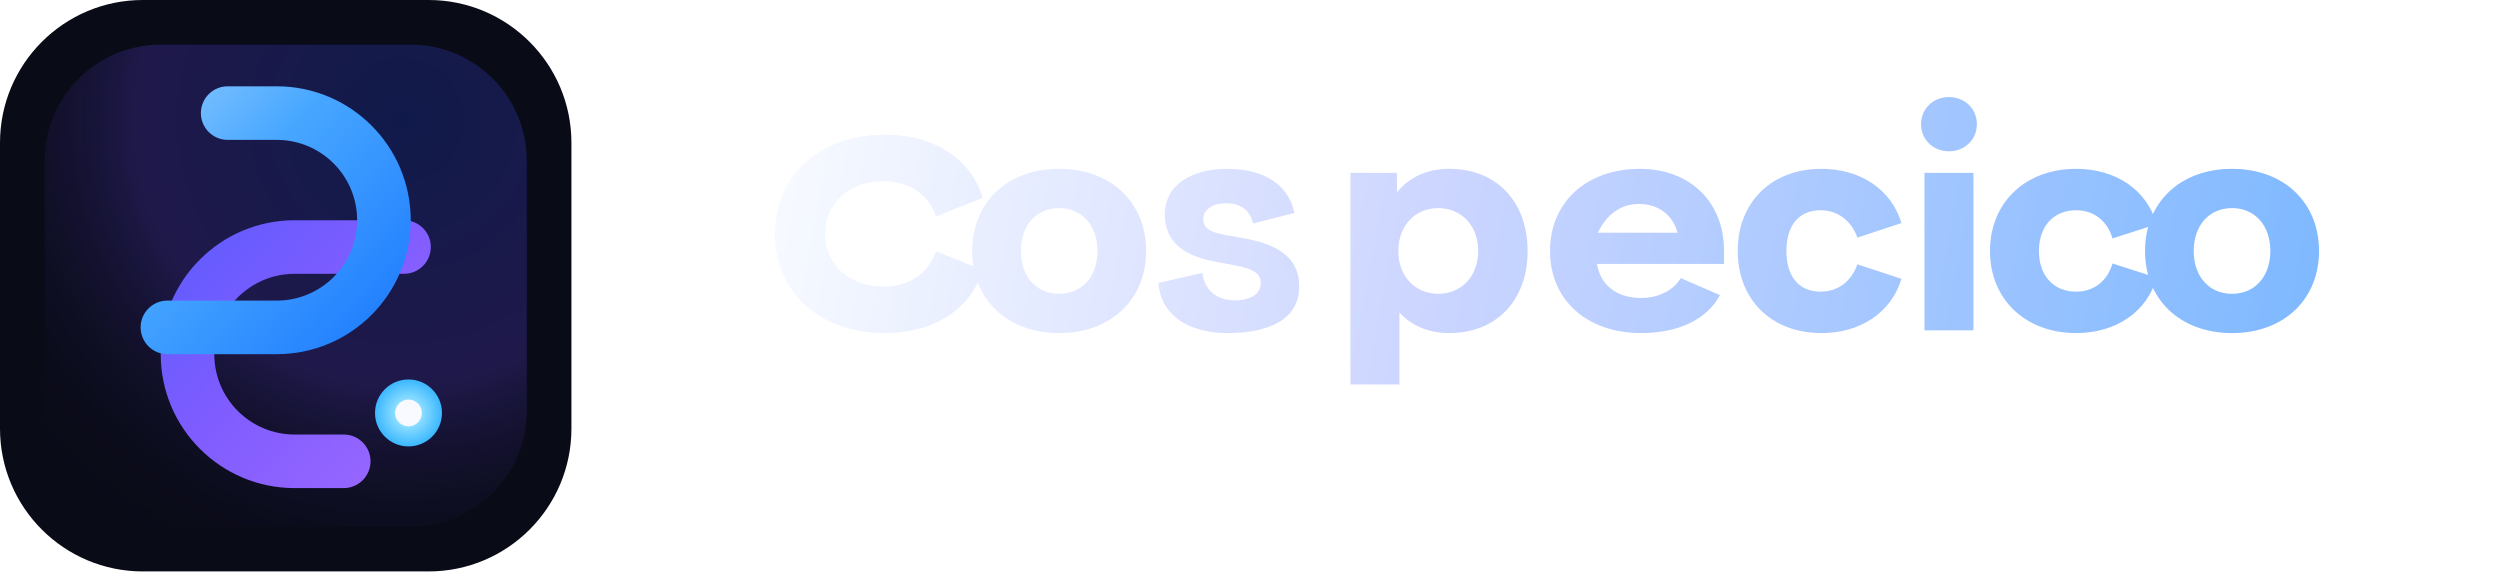
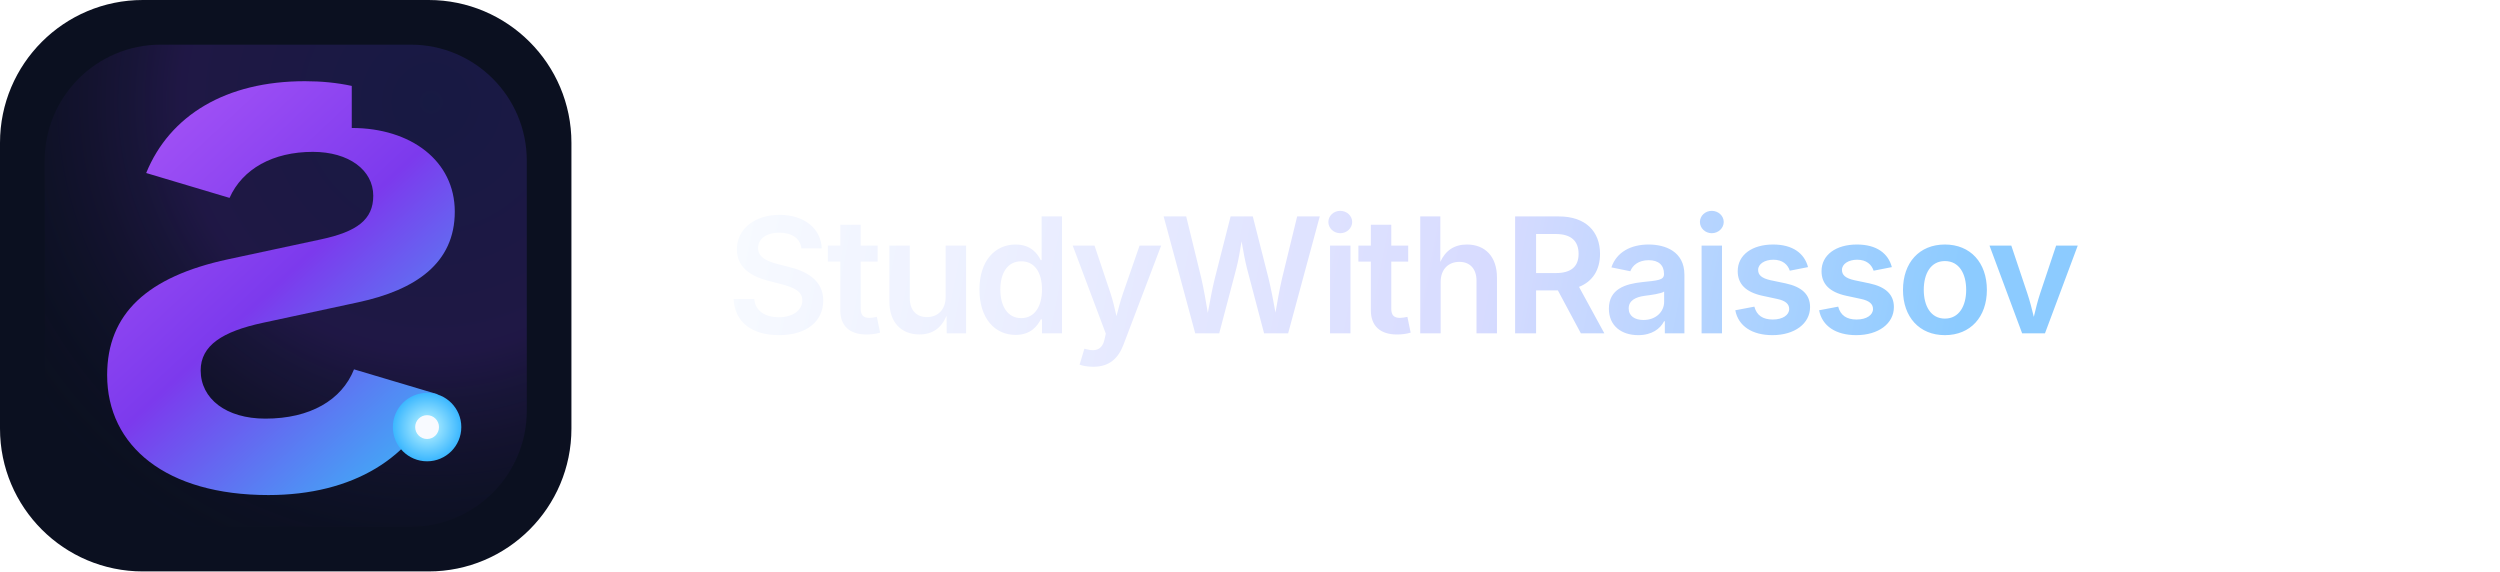
<svg xmlns="http://www.w3.org/2000/svg" width="840" height="192" viewBox="0 0 840 192" fill="none">
-   <rect width="192" height="192" rx="48" fill="#090B17" />
-   <rect x="15" y="15" width="162" height="162" rx="39" fill="url(#bgGlow)" fill-opacity="0.22" />
-   <path d="M54 119C54 94.147 74.147 74 99 74H135.75C140.721 74 144.75 78.029 144.75 83C144.75 87.971 140.721 92 135.75 92H99C84.088 92 72 104.088 72 119C72 133.912 84.088 146 99 146H115.5C120.471 146 124.5 150.029 124.5 155C124.5 159.971 120.471 164 115.5 164H99C74.147 164 54 143.853 54 119Z" fill="url(#violetFlow)" />
-   <path d="M138 74C138 98.853 117.853 119 93 119H56.25C51.279 119 47.25 114.971 47.25 110C47.25 105.029 51.279 101 56.25 101H93C107.912 101 120 88.912 120 74C120 59.088 107.912 47 93 47H76.5C71.529 47 67.5 42.971 67.5 38C67.5 33.029 71.529 29 76.5 29H93C117.853 29 138 49.147 138 74Z" fill="url(#blueFlow)" />
-   <circle cx="137.25" cy="138.75" r="11.25" fill="url(#nodeGlow)" />
-   <circle cx="137.25" cy="138.75" r="4.5" fill="#F8FAFF" />
-   <path d="M260.382 78.584C260.382 58.856 275.52 45.256 297.28 45.256C314.28 45.256 326.376 53.688 330.184 66.464L314.552 72.72C311.968 65.648 305.984 60.888 296.872 60.888C284.912 60.888 277.248 68.688 277.248 78.584C277.248 88.48 284.912 96.28 296.872 96.28C305.984 96.28 311.968 91.52 314.552 84.448L330.184 90.704C326.376 103.48 314.28 111.912 297.28 111.912C275.52 111.912 260.382 98.312 260.382 78.584ZM355.87 111.912C338.326 111.912 326.638 100.496 326.638 84.32C326.638 68.144 338.326 56.728 355.87 56.728C373.414 56.728 385.102 68.144 385.102 84.32C385.102 100.496 373.414 111.912 355.87 111.912ZM355.87 98.72C363.518 98.72 368.742 92.952 368.742 84.32C368.742 75.688 363.518 69.92 355.87 69.92C348.222 69.92 342.998 75.688 342.998 84.32C342.998 92.952 348.222 98.72 355.87 98.72ZM412.469 111.912C398.733 111.912 389.893 105.384 389.213 95.08L404.029 91.68C404.573 97.256 408.653 100.928 414.909 100.928C420.349 100.928 423.613 98.616 423.613 95.216C423.613 91.952 421.301 90.32 414.637 89.096L408.109 87.872C396.421 85.696 391.389 80.256 391.389 72.064C391.389 62.272 400.093 56.728 412.333 56.728C424.845 56.728 433.005 62.168 434.909 71.552L421.037 75.088C420.085 70.872 417.093 68.28 411.925 68.28C407.437 68.28 404.309 70.456 404.309 73.584C404.309 76.44 406.213 77.936 411.381 78.888L418.181 80.112C430.829 82.424 436.533 87.456 436.533 96.328C436.533 106.664 427.421 111.912 412.469 111.912ZM453.753 129.184V58.088H469.385V64.616C473.329 59.72 479.313 56.728 486.929 56.728C502.833 56.728 513.273 67.736 513.273 84.32C513.273 100.904 502.833 111.912 486.929 111.912C479.857 111.912 474.145 109.328 470.201 104.976V129.184H453.753ZM483.257 98.72C490.905 98.72 496.673 92.952 496.673 84.32C496.673 75.688 490.905 69.92 483.257 69.92C475.609 69.92 469.841 75.688 469.841 84.32C469.841 92.952 475.609 98.72 483.257 98.72ZM551.401 111.912C533.177 111.912 520.801 100.768 520.801 84.32C520.801 68.008 533.041 56.728 550.993 56.728C567.985 56.728 579.265 68.008 579.265 84.184V88.672H536.569C537.793 95.744 543.097 100.112 551.401 100.112C557.385 100.112 562.281 97.528 564.729 93.448L577.913 99.16C573.425 107.456 563.801 111.912 551.401 111.912ZM536.841 78.208H563.633C562.137 72.224 557.105 68.528 550.721 68.528C544.473 68.528 539.849 72.088 536.841 78.208ZM612.005 111.912C595.149 111.912 583.869 100.632 583.869 84.32C583.869 68.008 595.149 56.728 612.005 56.728C625.333 56.728 635.501 63.8 638.901 74.944L624.085 79.84C622.181 74.4 617.693 70.648 611.733 70.648C604.221 70.648 600.229 76.008 600.229 84.32C600.229 92.632 604.221 97.992 611.733 97.992C617.829 97.992 622.181 94.24 624.085 88.8L638.901 93.696C635.501 104.84 625.333 111.912 612.005 111.912ZM646.618 111V58.088H663.066V111H646.618ZM654.85 50.832C649.546 50.832 645.466 46.888 645.466 41.72C645.466 36.552 649.546 32.608 654.85 32.608C660.154 32.608 664.234 36.552 664.234 41.72C664.234 46.888 660.154 50.832 654.85 50.832ZM697.584 111.912C680.592 111.912 668.632 100.632 668.632 84.32C668.632 68.008 680.592 56.728 697.584 56.728C711.048 56.728 721.488 63.936 724.616 75.352L709.8 80.112C708.168 74.4 703.68 70.648 697.584 70.648C689.664 70.648 685.08 76.416 685.08 84.32C685.08 92.224 689.664 97.992 697.584 97.992C703.68 97.992 708.168 94.24 709.8 88.528L724.616 93.288C721.488 104.704 711.048 111.912 697.584 111.912ZM749.96 111.912C732.416 111.912 720.728 100.496 720.728 84.32C720.728 68.144 732.416 56.728 749.96 56.728C767.504 56.728 779.192 68.144 779.192 84.32C779.192 100.496 767.504 111.912 749.96 111.912ZM749.96 98.72C757.608 98.72 762.832 92.952 762.832 84.32C762.832 75.688 757.608 69.92 749.96 69.92C742.312 69.92 737.088 75.688 737.088 84.32C737.088 92.952 742.312 98.72 749.96 98.72Z" fill="url(#wordmark)" />
+   <rect width="192" height="192" rx="48" fill="#0B1020" />
+   <rect x="15" y="15" width="162" height="162" rx="39" fill="url(#panelGlow)" fill-opacity="0.18" />
+   <path d="M118.192 43C138.054 43 152.806 54.047 152.806 71.125C152.806 88.405 139.701 97.42 120.347 101.570L88.193 108.49C74.812 111.383 67.426 116.039 67.426 124.453C67.426 133.967 75.944 140.66 89.163 140.66C104.172 140.66 114.808 134.469 118.95 124.101L147 132.457C139.08 153.72 118.621 166.339 90.177 166.339C55.911 166.339 36 149.958 36 126.019C36 105.391 49.516 92.971 76.527 87.144L107.82 80.432C119.983 77.835 125.414 73.786 125.414 65.773C125.414 57.158 117.223 51.025 105.116 51.025C91.735 51.025 81.493 56.723 77.125 66.493L49.119 58.133C57.039 38.738 75.895 27.283 102.456 27.283C108.068 27.283 113.318 27.808 118.192 28.87V43Z" fill="url(#letterGlow)" />
+   <circle cx="143.5" cy="143.5" r="11.5" fill="url(#dotGlow)" />
+   <circle cx="143.5" cy="143.5" r="4" fill="#F8FAFF" />
+   <text x="244" y="112" fill="url(#wordmark)" font-family="Inter, Arial, sans-serif" font-size="54" font-weight="600" letter-spacing="-1.5">
+     StudyWithRaissov
+   </text>
  <defs>
-     <linearGradient id="violetFlow" x1="54" y1="74" x2="142" y2="160" gradientUnits="userSpaceOnUse">
-       <stop stop-color="#5B5CFF" />
-       <stop offset="0.48" stop-color="#7F5CFF" />
-       <stop offset="1" stop-color="#9B68FF" />
+     <linearGradient id="letterGlow" x1="42" y1="34" x2="156" y2="156" gradientUnits="userSpaceOnUse">
+       <stop stop-color="#A855F7" />
+       <stop offset="0.48" stop-color="#7C3AED" />
+       <stop offset="1" stop-color="#38BDF8" />
    </linearGradient>
-     <linearGradient id="blueFlow" x1="47.25" y1="29" x2="134.25" y2="112" gradientUnits="userSpaceOnUse">
-       <stop stop-color="#8CC8FF" />
-       <stop offset="0.38" stop-color="#47A7FF" />
-       <stop offset="1" stop-color="#1E7BFF" />
+     <linearGradient id="wordmark" x1="244" y1="60" x2="652" y2="140" gradientUnits="userSpaceOnUse">
+       <stop stop-color="#F8FBFF" />
+       <stop offset="0.62" stop-color="#D7DBFF" />
+       <stop offset="1" stop-color="#8CCBFF" />
    </linearGradient>
-     <linearGradient id="wordmark" x1="260" y1="34" x2="780" y2="130" gradientUnits="userSpaceOnUse">
-       <stop stop-color="#F8FBFF" />
-       <stop offset="0.42" stop-color="#CDD6FF" />
-       <stop offset="1" stop-color="#7DB8FF" />
-     </linearGradient>
-     <radialGradient id="nodeGlow" cx="0" cy="0" r="1" gradientUnits="userSpaceOnUse" gradientTransform="translate(137.25 138.75) rotate(90) scale(11.25)">
+     <radialGradient id="dotGlow" cx="0" cy="0" r="1" gradientUnits="userSpaceOnUse" gradientTransform="translate(143.5 143.5) rotate(90) scale(11.5)">
      <stop stop-color="#C3F7FF" />
      <stop offset="1" stop-color="#3BB7FF" />
    </radialGradient>
-     <radialGradient id="bgGlow" cx="0" cy="0" r="1" gradientUnits="userSpaceOnUse" gradientTransform="translate(135 40.5) rotate(135.573) scale(164.855)">
-       <stop stop-color="#294DFF" />
-       <stop offset="0.54" stop-color="#6C49FF" />
-       <stop offset="1" stop-color="#090B17" stop-opacity="0" />
+     <radialGradient id="panelGlow" cx="0" cy="0" r="1" gradientUnits="userSpaceOnUse" gradientTransform="translate(145 34) rotate(131.82) scale(169.664)">
+       <stop stop-color="#4F46E5" />
+       <stop offset="0.5" stop-color="#7C3AED" />
+       <stop offset="1" stop-color="#0B1020" stop-opacity="0" />
    </radialGradient>
  </defs>
</svg>
